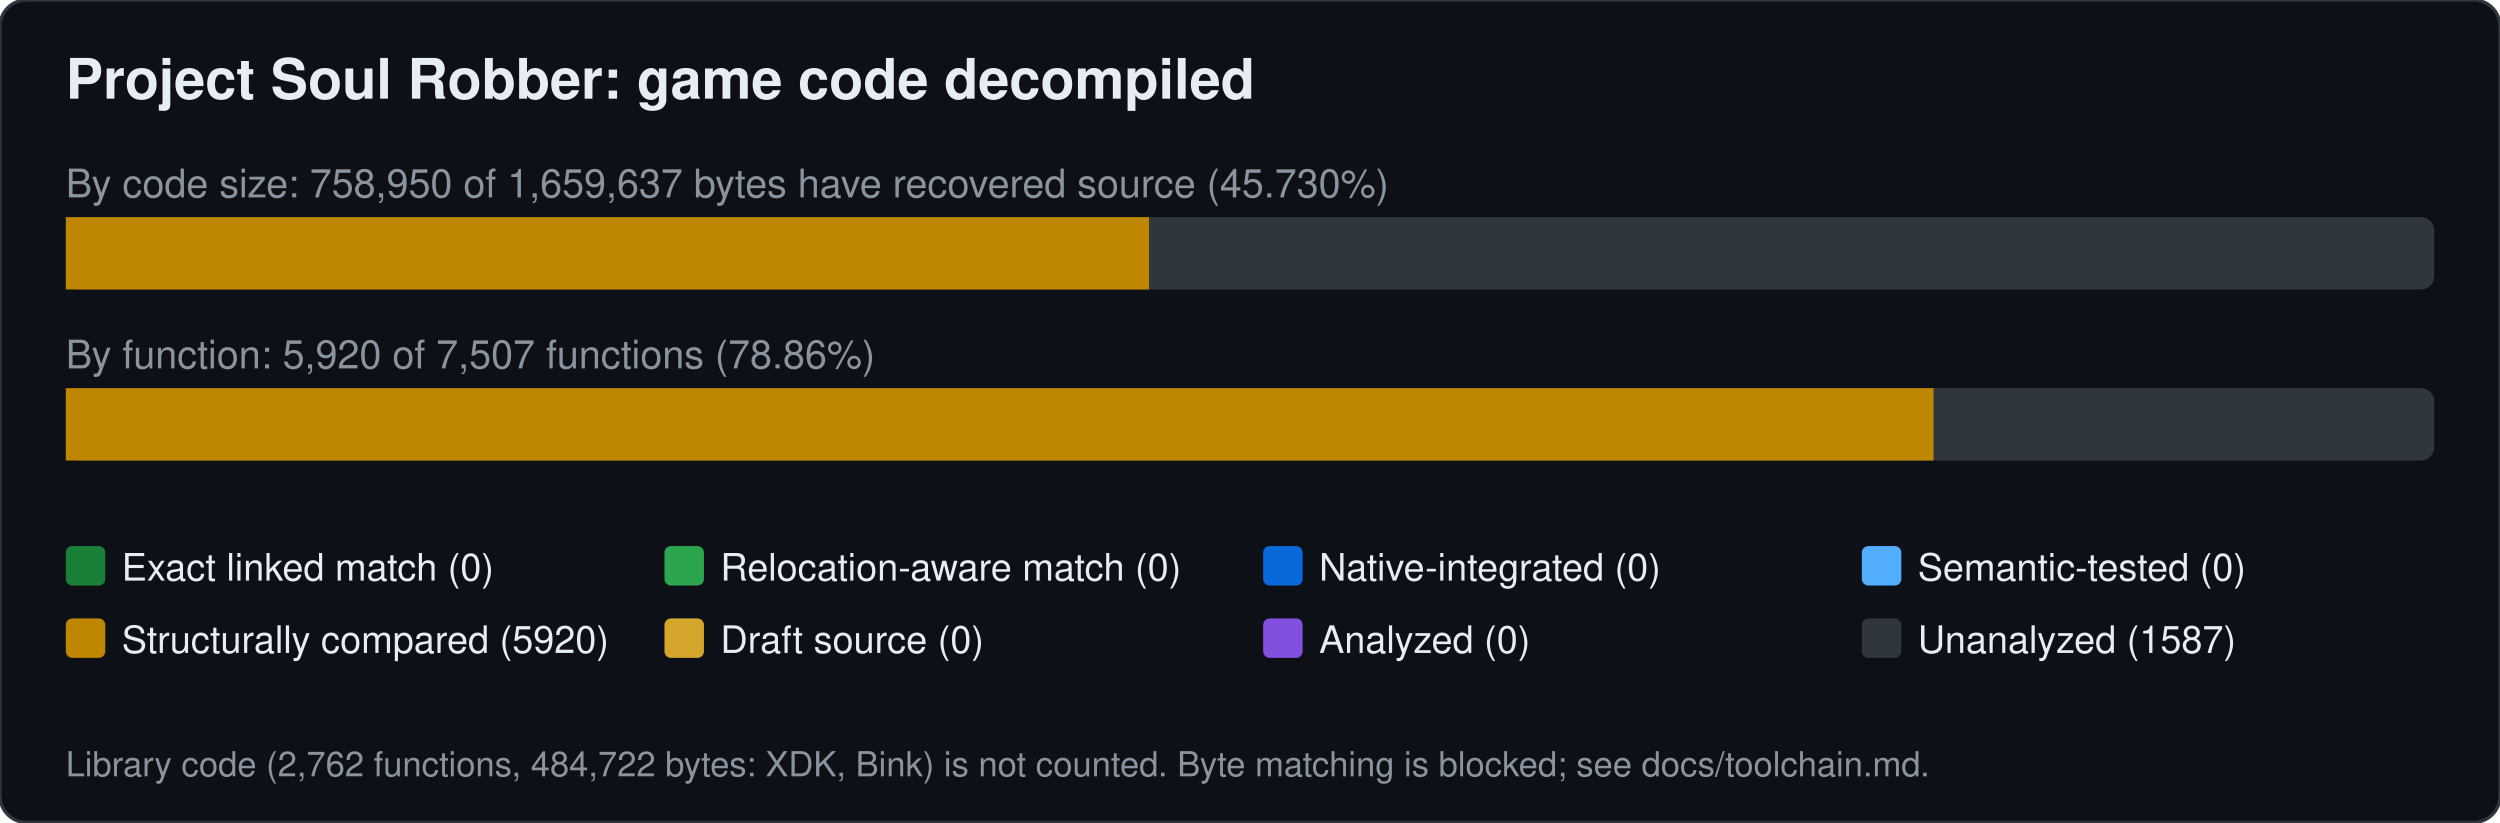
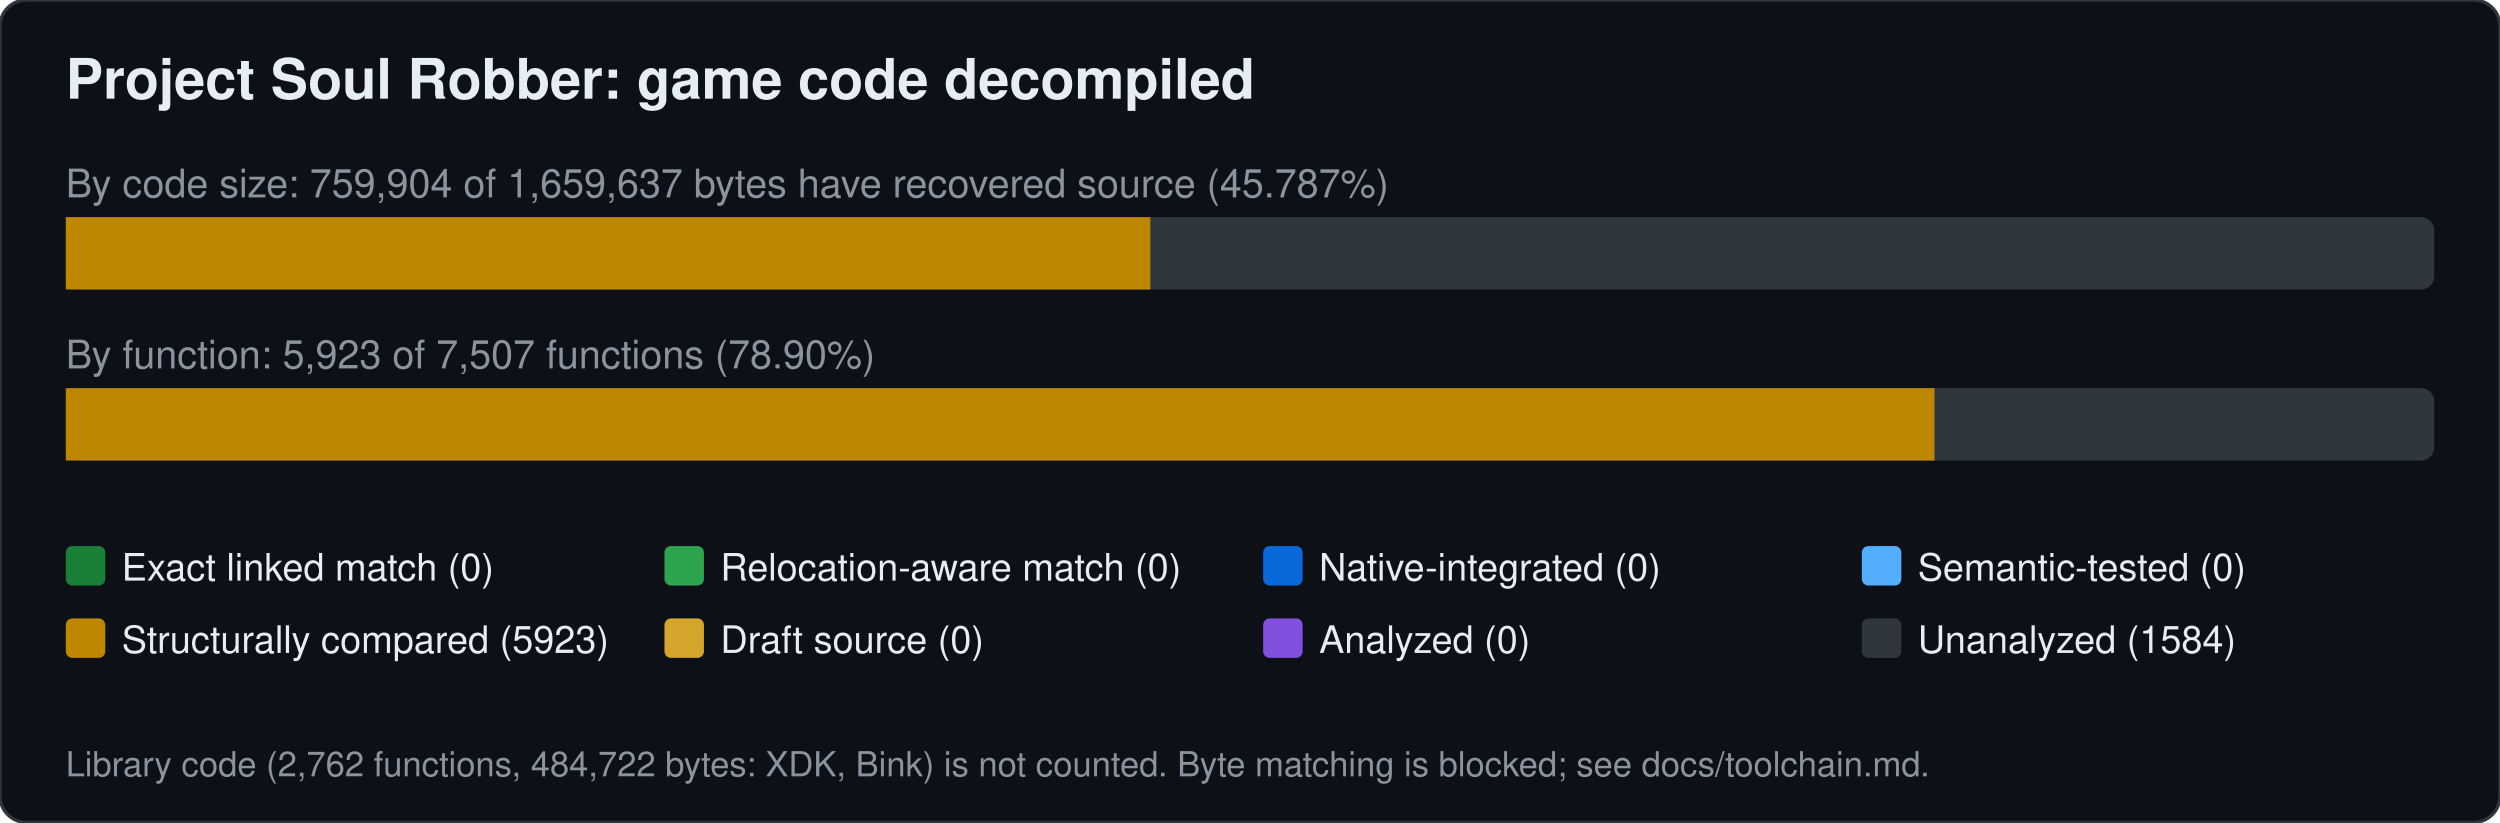
<svg xmlns="http://www.w3.org/2000/svg" width="760" height="250" viewBox="0 0 760 250" font-family="Segoe UI,Helvetica,Arial,sans-serif">
  <rect width="760" height="250" rx="8" fill="#0d1117" stroke="#30363d" />
  <text x="20" y="30" font-size="17" font-weight="600" fill="#e6edf3">Project Soul Robber: game code decompiled</text>
-   <text x="20" y="60" font-size="12" fill="#8b949e">By code size: 758,950 of 1,659,637 bytes have recovered source (45.730%)</text>
+   <text x="20" y="60" font-size="12" fill="#8b949e">By code size: 759,904 of 1,659,637 bytes have recovered source (45.787%)</text>
  <rect x="20" y="66" width="720" height="22" rx="4" fill="#30363d" />
-   <rect x="20.0" y="66" width="329.3" height="22" fill="#bf8700" />
-   <text x="20" y="112" font-size="12" fill="#8b949e">By function: 5,920 of 7,507 functions (78.86%)</text>
+   <rect x="20.0" y="66" width="329.7" height="22" fill="#bf8700" />
+   <text x="20" y="112" font-size="12" fill="#8b949e">By function: 5,923 of 7,507 functions (78.90%)</text>
  <rect x="20" y="118" width="720" height="22" rx="4" fill="#30363d" />
-   <rect x="20.0" y="118" width="567.8" height="22" fill="#bf8700" />
+   <rect x="20.0" y="118" width="568.1" height="22" fill="#bf8700" />
  <rect x="20" y="166" width="12" height="12" rx="2" fill="#1a7f37" />
  <text x="37" y="176.5" font-size="11.5" fill="#e6edf3">Exact linked match (0)</text>
  <rect x="202" y="166" width="12" height="12" rx="2" fill="#2da44e" />
  <text x="219" y="176.5" font-size="11.5" fill="#e6edf3">Relocation-aware match (0)</text>
  <rect x="384" y="166" width="12" height="12" rx="2" fill="#0969da" />
  <text x="401" y="176.5" font-size="11.5" fill="#e6edf3">Native-integrated (0)</text>
  <rect x="566" y="166" width="12" height="12" rx="2" fill="#54aeff" />
  <text x="583" y="176.5" font-size="11.5" fill="#e6edf3">Semantic-tested (0)</text>
  <rect x="20" y="188" width="12" height="12" rx="2" fill="#bf8700" />
-   <text x="37" y="198.5" font-size="11.5" fill="#e6edf3">Structurally compared (5920)</text>
+   <text x="37" y="198.5" font-size="11.5" fill="#e6edf3">Structurally compared (5923)</text>
  <rect x="202" y="188" width="12" height="12" rx="2" fill="#d4a72c" />
  <text x="219" y="198.5" font-size="11.5" fill="#e6edf3">Draft source (0)</text>
  <rect x="384" y="188" width="12" height="12" rx="2" fill="#8250df" />
  <text x="401" y="198.5" font-size="11.5" fill="#e6edf3">Analyzed (0)</text>
  <rect x="566" y="188" width="12" height="12" rx="2" fill="#30363d" />
-   <text x="583" y="198.5" font-size="11.5" fill="#e6edf3">Unanalyzed (1587)</text>
+   <text x="583" y="198.5" font-size="11.5" fill="#e6edf3">Unanalyzed (1584)</text>
  <text x="20" y="236" font-size="10.5" fill="#8b949e">Library code (2,762 functions, 484,722 bytes: XDK, Bink) is not counted. Byte matching is blocked; see docs/toolchain.md.</text>
</svg>
